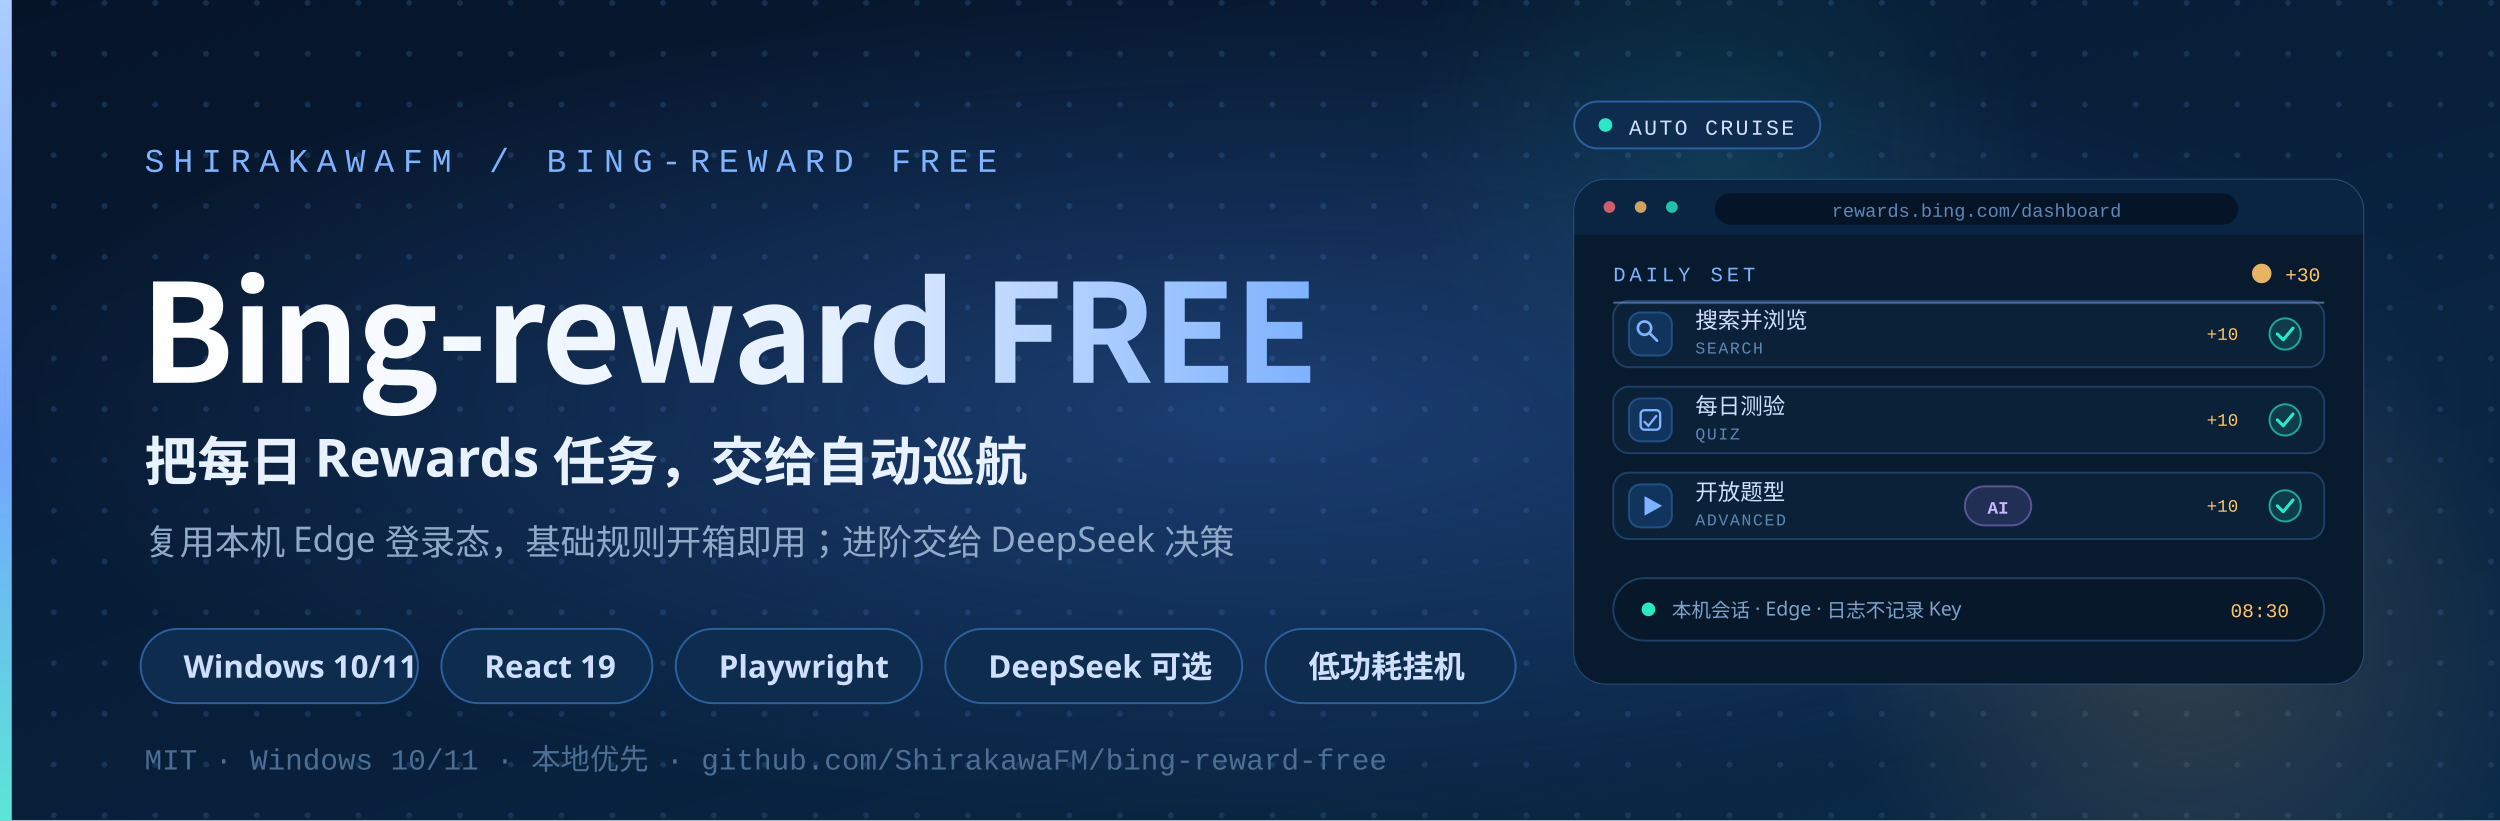
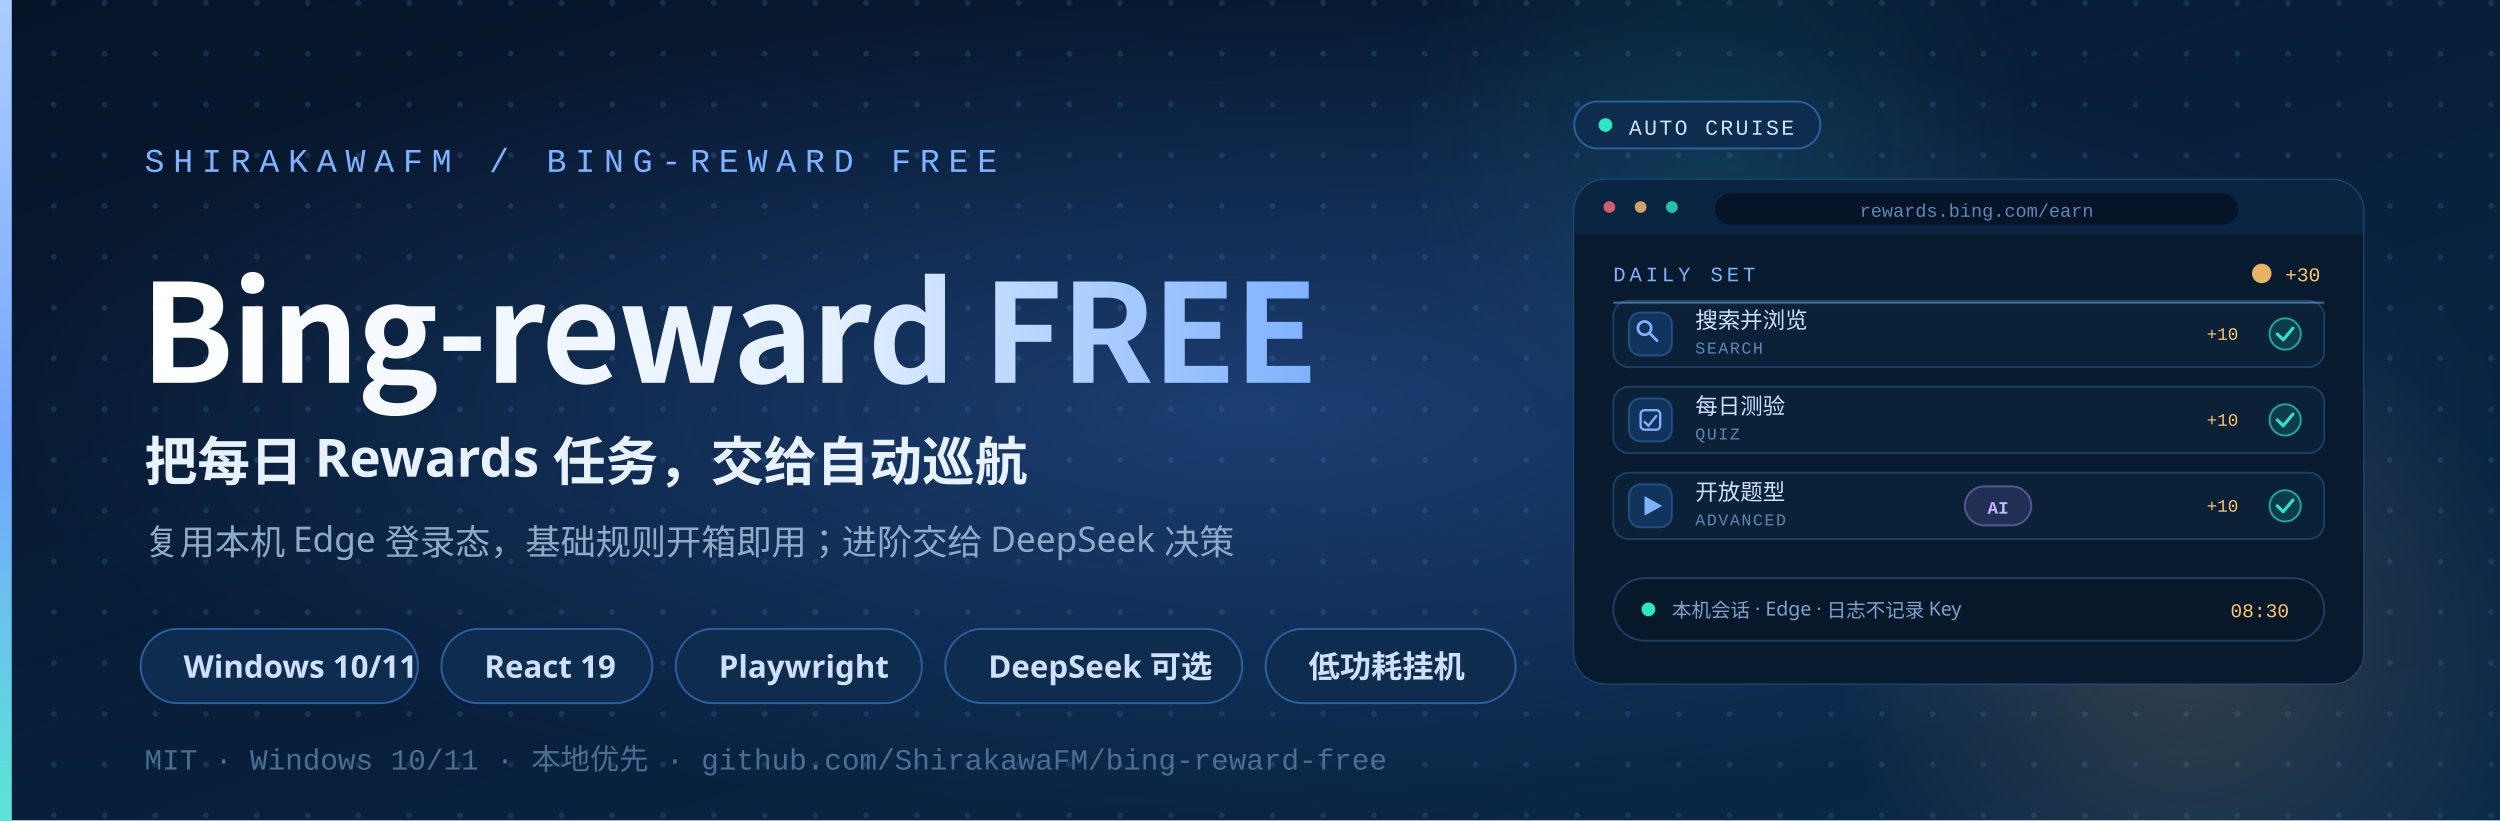
<svg xmlns="http://www.w3.org/2000/svg" width="1280" height="420" viewBox="0 0 1280 420" role="img" aria-label="Bing-reward FREE：把每日 Rewards 任务交给自动巡航">
  <defs>
    <linearGradient id="rbg" x1="0" y1="0" x2="1" y2="1">
      <stop offset="0" stop-color="#061428" />
      <stop offset="0.55" stop-color="#08203C" />
      <stop offset="1" stop-color="#0A2A4A" />
    </linearGradient>
    <radialGradient id="rglow" cx="0.5" cy="0.5" r="0.5">
      <stop offset="0" stop-color="#4C8DFF" stop-opacity="0.28" />
      <stop offset="1" stop-color="#4C8DFF" stop-opacity="0" />
    </radialGradient>
    <radialGradient id="rglowGold" cx="0.5" cy="0.5" r="0.5">
      <stop offset="0" stop-color="#FFC46B" stop-opacity="0.16" />
      <stop offset="1" stop-color="#FFC46B" stop-opacity="0" />
    </radialGradient>
    <radialGradient id="rglowMint" cx="0.5" cy="0.5" r="0.5">
      <stop offset="0" stop-color="#2BE8C4" stop-opacity="0.12" />
      <stop offset="1" stop-color="#2BE8C4" stop-opacity="0" />
    </radialGradient>
    <linearGradient id="rtitle" x1="0" y1="0" x2="1" y2="0">
      <stop offset="0" stop-color="#FFFFFF" />
      <stop offset="0.58" stop-color="#E6F1FF" />
      <stop offset="1" stop-color="#7FB2FF" />
    </linearGradient>
    <linearGradient id="rbar" x1="0" y1="0" x2="0" y2="1">
      <stop offset="0" stop-color="#9CC4FF" />
      <stop offset="0.55" stop-color="#4C8DFF" />
      <stop offset="1" stop-color="#2BE8C4" />
    </linearGradient>
    <linearGradient id="rscan" x1="0" y1="0" x2="0" y2="1">
      <stop offset="0" stop-color="#4C8DFF" stop-opacity="0" />
      <stop offset="0.5" stop-color="#9CC4FF" stop-opacity="0.55" />
      <stop offset="1" stop-color="#4C8DFF" stop-opacity="0" />
    </linearGradient>
    <pattern id="rdots" width="26" height="26" patternUnits="userSpaceOnUse">
      <circle cx="1.5" cy="1.5" r="1.5" fill="#2B4E78" />
    </pattern>
    <clipPath id="rwindow">
      <rect x="806" y="92" width="404" height="258" rx="16" />
    </clipPath>
  </defs>
  <rect width="1280" height="420" fill="url(#rbg)" />
  <rect width="1280" height="420" fill="url(#rdots)" opacity="0.45" />
  <rect width="1280" height="420" fill="url(#rglow)" />
  <circle cx="1120" cy="330" r="180" fill="url(#rglowGold)" />
  <circle cx="880" cy="70" r="160" fill="url(#rglowMint)" opacity="0.8" />
  <rect x="0" y="0" width="6" height="420" fill="url(#rbar)" />
  <rect x="0" y="0" width="6" height="420" fill="#CFE2FF" opacity="0.3">
    <animate attributeName="opacity" values="0.08;0.6;0.08" dur="3.4s" repeatCount="indefinite" />
  </rect>
  <text x="74" y="88" fill="#7FB2FF" font-family="Consolas, 'Courier New', monospace" font-size="17" letter-spacing="4.5">SHIRAKAWAFM / BING-REWARD FREE</text>
  <text y="196" font-family="'PingFang SC', 'Microsoft YaHei', 'Noto Sans CJK SC', sans-serif" font-size="70" font-weight="800" letter-spacing="-1">
    <tspan x="72" fill="url(#rtitle)">Bing-reward FREE</tspan>
  </text>
  <text x="74" y="246" fill="#E8F2FF" font-family="'PingFang SC', 'Microsoft YaHei', sans-serif" font-size="27" font-weight="700">把每日 Rewards 任务，交给自动巡航</text>
  <text x="74" y="284" fill="#8FA9C9" font-family="'PingFang SC', 'Microsoft YaHei', sans-serif" font-size="18">复用本机 Edge 登录态，基础规则开箱即用；进阶交给 DeepSeek 决策</text>
  <g font-family="'PingFang SC', 'Microsoft YaHei', sans-serif" font-size="16" font-weight="700">
    <g>
      <rect x="72" y="322" width="142" height="38" rx="19" fill="#0E2C4E" stroke="#2C5F9E" />
      <text x="94" y="347" fill="#CFE0FF">Windows 10/11</text>
    </g>
    <g>
      <rect x="226" y="322" width="108" height="38" rx="19" fill="#0E2C4E" stroke="#2C5F9E" />
      <text x="248" y="347" fill="#CFE0FF">React 19</text>
    </g>
    <g>
      <rect x="346" y="322" width="126" height="38" rx="19" fill="#0E2C4E" stroke="#2C5F9E" />
      <text x="368" y="347" fill="#CFE0FF">Playwright</text>
    </g>
    <g>
      <rect x="484" y="322" width="152" height="38" rx="19" fill="#0E2C4E" stroke="#2C5F9E" />
      <text x="506" y="347" fill="#CFE0FF">DeepSeek 可选</text>
    </g>
    <g>
      <rect x="648" y="322" width="128" height="38" rx="19" fill="#0E2C4E" stroke="#2C5F9E" />
      <text x="670" y="347" fill="#CFE0FF">低功耗挂机</text>
    </g>
  </g>
  <g>
    <rect x="806" y="52" width="126" height="24" rx="12" fill="#0E2C4E" stroke="#2C5F9E" />
    <circle cx="822" cy="64" r="3.5" fill="#2BE8C4">
      <animate attributeName="opacity" values="1;0.25;1" dur="1.6s" repeatCount="indefinite" />
    </circle>
    <text x="834" y="69" fill="#CFE0FF" font-family="Consolas, 'Courier New', monospace" font-size="11" letter-spacing="1.2">AUTO CRUISE</text>
  </g>
  <g>
    <rect x="806" y="92" width="404" height="258" rx="16" fill="#081C33" stroke="#2A4E78" />
    <rect x="806" y="120" width="404" height="230" fill="#081A2E" clip-path="url(#rwindow)" />
    <rect x="806" y="92" width="404" height="28" fill="#0A2542" clip-path="url(#rwindow)" />
    <g>
      <circle cx="824" cy="106" r="3" fill="#FF6B78" opacity="0.8" />
      <circle cx="840" cy="106" r="3" fill="#FFC46B" opacity="0.8" />
      <circle cx="856" cy="106" r="3" fill="#2BE8C4" opacity="0.8" />
    </g>
    <rect x="878" y="99" width="268" height="16" rx="8" fill="#061428" />
-     <text x="1012" y="111" text-anchor="middle" fill="#5F87B5" font-family="Consolas, 'Courier New', monospace" font-size="9.5">rewards.bing.com/dashboard</text>
+     <text x="1012" y="111" text-anchor="middle" fill="#5F87B5" font-family="Consolas, 'Courier New', monospace" font-size="9.5">rewards.bing.com/earn</text>
    <text x="826" y="144" fill="#7FB2FF" font-family="Consolas, 'Courier New', monospace" font-size="10.5" letter-spacing="2">DAILY SET</text>
    <circle cx="1158" cy="140" r="5" fill="#FFC46B" opacity="0.9" />
    <text x="1170" y="144" fill="#FFC46B" font-family="Consolas, 'Courier New', monospace" font-size="10">+30</text>
    <g>
      <rect x="826" y="154" width="364" height="34" rx="8" fill="#0A2138" stroke="#1E3F63" />
      <rect x="834" y="160" width="22" height="22" rx="6" fill="#10345C" stroke="#2C5F9E" stroke-opacity="0.7" />
      <circle cx="842" cy="168" r="3.4" fill="none" stroke="#7FB2FF" stroke-width="1.4" />
      <path d="M845 171 l3.4 3.4" stroke="#7FB2FF" stroke-width="1.4" stroke-linecap="round" />
      <text x="868" y="168" fill="#CFE0FF" font-family="'PingFang SC', 'Microsoft YaHei', sans-serif" font-size="11.5">搜索并浏览</text>
      <text x="868" y="181" fill="#5F87B5" font-family="Consolas, 'Courier New', monospace" font-size="8.5" letter-spacing="0.8">SEARCH</text>
      <text x="1146" y="174" text-anchor="end" fill="#FFC46B" font-family="Consolas, 'Courier New', monospace" font-size="9">+10</text>
      <g>
        <circle cx="1170" cy="171" r="8" fill="#2BE8C4" fill-opacity="0.14" stroke="#2BE8C4" stroke-opacity="0.65" />
        <path d="M1166 171 l3 3 l5 -6" fill="none" stroke="#2BE8C4" stroke-width="1.6" stroke-linecap="round" stroke-linejoin="round" />
        <animate attributeName="opacity" values="0.55;1;0.55" dur="3.6s" repeatCount="indefinite" />
      </g>
    </g>
    <g>
      <rect x="826" y="198" width="364" height="34" rx="8" fill="#0A2138" stroke="#1E3F63" />
      <rect x="834" y="204" width="22" height="22" rx="6" fill="#10345C" stroke="#2C5F9E" stroke-opacity="0.7" />
      <rect x="840" y="210" width="10" height="10" rx="2" fill="none" stroke="#7FB2FF" stroke-width="1.2" />
      <path d="M842 216 l2 2 l4 -5" fill="none" stroke="#7FB2FF" stroke-width="1.2" stroke-linecap="round" />
      <text x="868" y="212" fill="#CFE0FF" font-family="'PingFang SC', 'Microsoft YaHei', sans-serif" font-size="11.5">每日测验</text>
      <text x="868" y="225" fill="#5F87B5" font-family="Consolas, 'Courier New', monospace" font-size="8.5" letter-spacing="0.8">QUIZ</text>
      <text x="1146" y="218" text-anchor="end" fill="#FFC46B" font-family="Consolas, 'Courier New', monospace" font-size="9">+10</text>
      <g>
        <circle cx="1170" cy="215" r="8" fill="#2BE8C4" fill-opacity="0.14" stroke="#2BE8C4" stroke-opacity="0.65" />
        <path d="M1166 215 l3 3 l5 -6" fill="none" stroke="#2BE8C4" stroke-width="1.6" stroke-linecap="round" stroke-linejoin="round" />
        <animate attributeName="opacity" values="0.55;1;0.55" dur="3.6s" begin="0.6s" repeatCount="indefinite" />
      </g>
    </g>
    <g>
      <rect x="826" y="242" width="364" height="34" rx="8" fill="#0A2138" stroke="#1E3F63" />
      <rect x="834" y="248" width="22" height="22" rx="6" fill="#10345C" stroke="#2C5F9E" stroke-opacity="0.7" />
      <path d="M842 254 l9 5 l-9 5 z" fill="#7FB2FF" />
      <text x="868" y="256" fill="#CFE0FF" font-family="'PingFang SC', 'Microsoft YaHei', sans-serif" font-size="11.5">开放题型</text>
      <text x="868" y="269" fill="#5F87B5" font-family="Consolas, 'Courier New', monospace" font-size="8.5" letter-spacing="0.8">ADVANCED</text>
      <rect x="1006" y="249" width="34" height="20" rx="10" fill="#A78BFA" fill-opacity="0.14" stroke="#A78BFA" stroke-opacity="0.45" />
      <text x="1023" y="263" text-anchor="middle" fill="#C9B8FF" font-family="Consolas, 'Courier New', monospace" font-size="9" font-weight="700">AI</text>
      <text x="1146" y="262" text-anchor="end" fill="#FFC46B" font-family="Consolas, 'Courier New', monospace" font-size="9">+10</text>
      <g>
        <circle cx="1170" cy="259" r="8" fill="#2BE8C4" fill-opacity="0.14" stroke="#2BE8C4" stroke-opacity="0.65" />
        <path d="M1166 259 l3 3 l5 -6" fill="none" stroke="#2BE8C4" stroke-width="1.6" stroke-linecap="round" stroke-linejoin="round" />
        <animate attributeName="opacity" values="0.55;1;0.55" dur="3.6s" begin="1.2s" repeatCount="indefinite" />
      </g>
    </g>
    <rect x="826" y="154" width="364" height="2" fill="url(#rscan)">
      <animate attributeName="y" values="154;274;154" dur="6.4s" repeatCount="indefinite" />
    </rect>
    <rect x="826" y="296" width="364" height="32" rx="16" fill="#07182B" stroke="#1E3F63" />
    <circle cx="844" cy="312" r="3.5" fill="#2BE8C4">
      <animate attributeName="opacity" values="1;0.25;1" dur="2s" repeatCount="indefinite" />
    </circle>
    <text x="856" y="316" fill="#7FA3CB" font-family="'PingFang SC', 'Microsoft YaHei', sans-serif" font-size="10">本机会话 · Edge · 日志不记录 Key</text>
    <text x="1172" y="316" text-anchor="end" fill="#FFC46B" font-family="Consolas, 'Courier New', monospace" font-size="10">08:30</text>
  </g>
  <text x="74" y="394" fill="#4C6E93" font-family="Consolas, 'Courier New', monospace" font-size="15">MIT · Windows 10/11 · 本地优先 · github.com/ShirakawaFM/bing-reward-free</text>
</svg>
